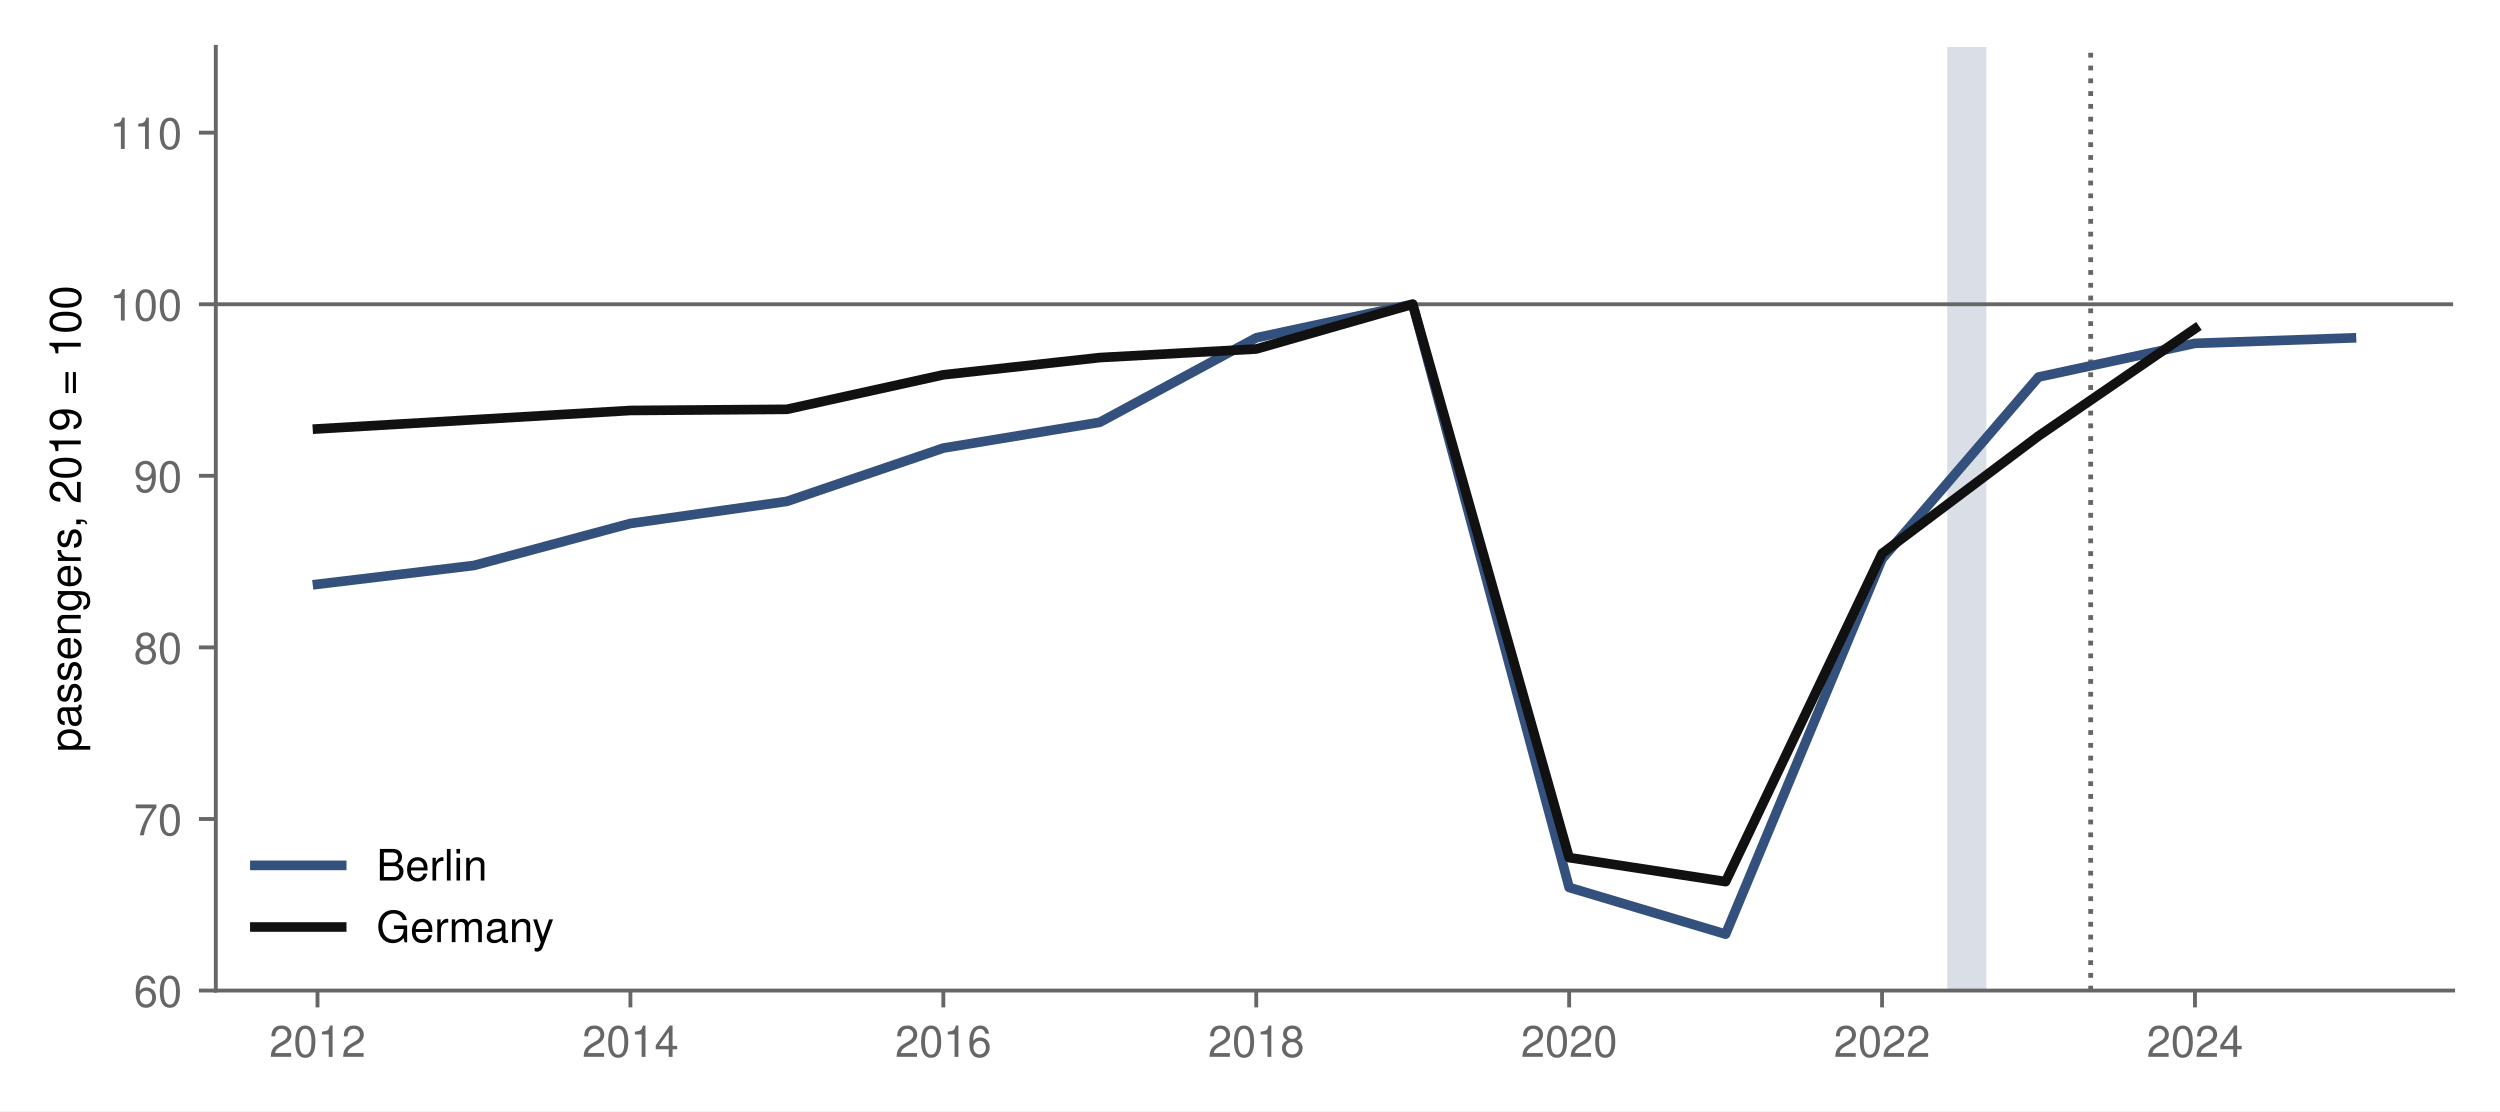
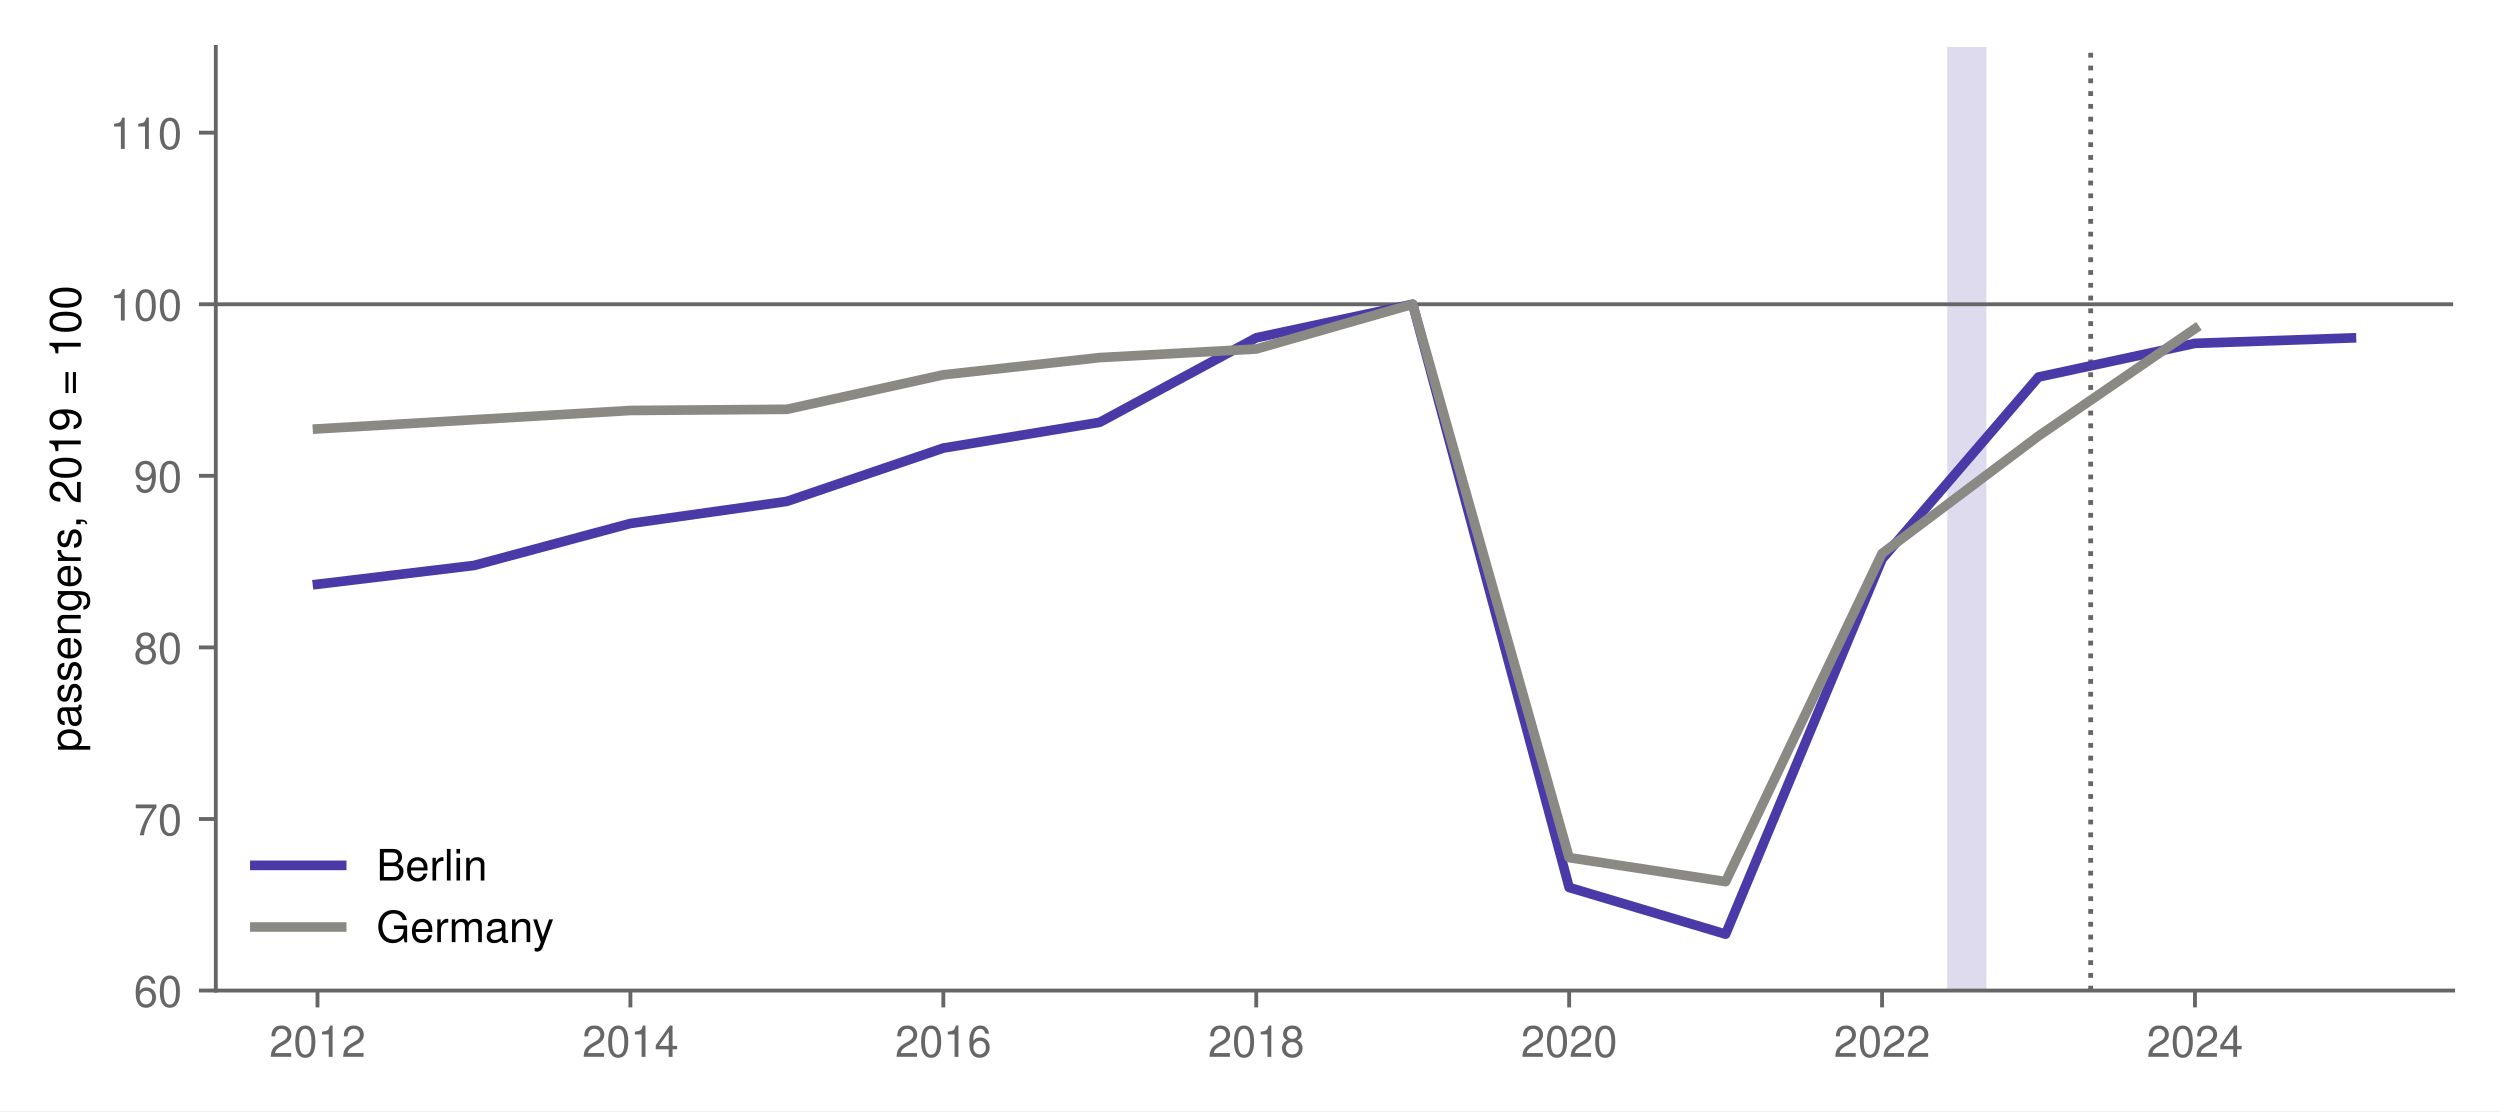
<svg xmlns="http://www.w3.org/2000/svg" xmlns:xlink="http://www.w3.org/1999/xlink" width="518.4pt" height="230.4pt" viewBox="0 0 518.4 230.4" version="1.1">
  <defs>
    <style type="text/css">*{stroke-linejoin: round; stroke-linecap: butt}</style>
  </defs>
  <g id="figure_1">
    <g id="patch_1">
      <path d="M 0 230.4  L 518.4 230.4  L 518.4 0  L 0 0  z " style="fill: #ffffff" />
    </g>
    <g id="axes_1">
      <g id="patch_2">
        <path d="M 44.75 205.401  L 508.68 205.401  L 508.68 9.72  L 44.75 9.72  z " style="fill: #ffffff" />
      </g>
      <g id="patch_3">
-         <path d="M 403.782 205.401  L 411.893 205.401  L 411.893 9.72  L 403.782 9.72  z " clip-path="url(#p7e0203fbe3)" style="fill: #34507c; opacity: 0.18" />
+         <path d="M 403.782 205.401  L 411.893 205.401  L 411.893 9.72  L 403.782 9.72  z " clip-path="url(#pd2a14f2a46)" style="fill: #4a3aa7; opacity: 0.18" />
      </g>
      <g id="matplotlib.axis_1">
        <g id="xtick_1">
          <g id="line2d_1">
            <defs>
-               <path id="maefc7647c1" d="M 0 0  L 0 3.5  " style="stroke: #666666; stroke-width: 0.8" />
+               <path id="mda2e6a0f00" d="M 0 0  L 0 3.5  " style="stroke: #666666; stroke-width: 0.8" />
            </defs>
            <g>
-               <use xlink:href="#maefc7647c1" x="65.838" y="205.401" style="fill: #666666; stroke: #666666; stroke-width: 0.8" />
+               <use xlink:href="#mda2e6a0f00" x="65.838" y="205.401" style="fill: #666666; stroke: #666666; stroke-width: 0.8" />
            </g>
          </g>
          <g id="text_1">
            <text style="font-size: 9px; font-family: 'Helvetica'; text-anchor: middle; fill: #666666" x="65.838" y="219.151" transform="rotate(-0 65.83773 219.1507)">2012</text>
          </g>
        </g>
        <g id="xtick_2">
          <g id="line2d_2">
            <g>
-               <use xlink:href="#maefc7647c1" x="130.723" y="205.401" style="fill: #666666; stroke: #666666; stroke-width: 0.8" />
+               <use xlink:href="#mda2e6a0f00" x="130.723" y="205.401" style="fill: #666666; stroke: #666666; stroke-width: 0.8" />
            </g>
          </g>
          <g id="text_2">
            <text style="font-size: 9px; font-family: 'Helvetica'; text-anchor: middle; fill: #666666" x="130.723" y="219.151" transform="rotate(-0 130.723 219.1507)">2014</text>
          </g>
        </g>
        <g id="xtick_3">
          <g id="line2d_3">
            <g>
-               <use xlink:href="#maefc7647c1" x="195.608" y="205.401" style="fill: #666666; stroke: #666666; stroke-width: 0.8" />
+               <use xlink:href="#mda2e6a0f00" x="195.608" y="205.401" style="fill: #666666; stroke: #666666; stroke-width: 0.8" />
            </g>
          </g>
          <g id="text_3">
            <text style="font-size: 9px; font-family: 'Helvetica'; text-anchor: middle; fill: #666666" x="195.608" y="219.151" transform="rotate(-0 195.6084 219.1507)">2016</text>
          </g>
        </g>
        <g id="xtick_4">
          <g id="line2d_4">
            <g>
-               <use xlink:href="#maefc7647c1" x="260.494" y="205.401" style="fill: #666666; stroke: #666666; stroke-width: 0.8" />
+               <use xlink:href="#mda2e6a0f00" x="260.494" y="205.401" style="fill: #666666; stroke: #666666; stroke-width: 0.8" />
            </g>
          </g>
          <g id="text_4">
            <text style="font-size: 9px; font-family: 'Helvetica'; text-anchor: middle; fill: #666666" x="260.494" y="219.151" transform="rotate(-0 260.4937 219.1507)">2018</text>
          </g>
        </g>
        <g id="xtick_5">
          <g id="line2d_5">
            <g>
-               <use xlink:href="#maefc7647c1" x="325.379" y="205.401" style="fill: #666666; stroke: #666666; stroke-width: 0.8" />
+               <use xlink:href="#mda2e6a0f00" x="325.379" y="205.401" style="fill: #666666; stroke: #666666; stroke-width: 0.8" />
            </g>
          </g>
          <g id="text_5">
            <text style="font-size: 9px; font-family: 'Helvetica'; text-anchor: middle; fill: #666666" x="325.379" y="219.151" transform="rotate(-0 325.379 219.1507)">2020</text>
          </g>
        </g>
        <g id="xtick_6">
          <g id="line2d_6">
            <g>
-               <use xlink:href="#maefc7647c1" x="390.264" y="205.401" style="fill: #666666; stroke: #666666; stroke-width: 0.8" />
+               <use xlink:href="#mda2e6a0f00" x="390.264" y="205.401" style="fill: #666666; stroke: #666666; stroke-width: 0.8" />
            </g>
          </g>
          <g id="text_6">
            <text style="font-size: 9px; font-family: 'Helvetica'; text-anchor: middle; fill: #666666" x="390.264" y="219.151" transform="rotate(-0 390.2643 219.1507)">2022</text>
          </g>
        </g>
        <g id="xtick_7">
          <g id="line2d_7">
            <g>
-               <use xlink:href="#maefc7647c1" x="455.15" y="205.401" style="fill: #666666; stroke: #666666; stroke-width: 0.8" />
+               <use xlink:href="#mda2e6a0f00" x="455.15" y="205.401" style="fill: #666666; stroke: #666666; stroke-width: 0.8" />
            </g>
          </g>
          <g id="text_7">
            <text style="font-size: 9px; font-family: 'Helvetica'; text-anchor: middle; fill: #666666" x="455.15" y="219.151" transform="rotate(-0 455.1496 219.1507)">2024</text>
          </g>
        </g>
      </g>
      <g id="matplotlib.axis_2">
        <g id="ytick_1">
          <g id="line2d_8">
            <defs>
-               <path id="me59c99adbe" d="M 0 0  L -3.5 0  " style="stroke: #666666; stroke-width: 0.8" />
+               <path id="m00707f03c3" d="M 0 0  L -3.5 0  " style="stroke: #666666; stroke-width: 0.8" />
            </defs>
            <g>
-               <use xlink:href="#me59c99adbe" x="44.75" y="205.401" style="fill: #666666; stroke: #666666; stroke-width: 0.8" />
+               <use xlink:href="#m00707f03c3" x="44.75" y="205.401" style="fill: #666666; stroke: #666666; stroke-width: 0.8" />
            </g>
          </g>
          <g id="text_8">
            <text style="font-size: 9px; font-family: 'Helvetica'; text-anchor: end; fill: #666666" x="37.75" y="208.776" transform="rotate(-0 37.75 208.7757)">60</text>
          </g>
        </g>
        <g id="ytick_2">
          <g id="line2d_9">
            <g>
-               <use xlink:href="#me59c99adbe" x="44.75" y="169.822" style="fill: #666666; stroke: #666666; stroke-width: 0.8" />
+               <use xlink:href="#m00707f03c3" x="44.75" y="169.822" style="fill: #666666; stroke: #666666; stroke-width: 0.8" />
            </g>
          </g>
          <g id="text_9">
            <text style="font-size: 9px; font-family: 'Helvetica'; text-anchor: end; fill: #666666" x="37.75" y="173.197" transform="rotate(-0 37.75 173.1974)">70</text>
          </g>
        </g>
        <g id="ytick_3">
          <g id="line2d_10">
            <g>
-               <use xlink:href="#me59c99adbe" x="44.75" y="134.244" style="fill: #666666; stroke: #666666; stroke-width: 0.8" />
+               <use xlink:href="#m00707f03c3" x="44.75" y="134.244" style="fill: #666666; stroke: #666666; stroke-width: 0.8" />
            </g>
          </g>
          <g id="text_10">
            <text style="font-size: 9px; font-family: 'Helvetica'; text-anchor: end; fill: #666666" x="37.75" y="137.619" transform="rotate(-0 37.75 137.6191)">80</text>
          </g>
        </g>
        <g id="ytick_4">
          <g id="line2d_11">
            <g>
-               <use xlink:href="#me59c99adbe" x="44.75" y="98.666" style="fill: #666666; stroke: #666666; stroke-width: 0.8" />
+               <use xlink:href="#m00707f03c3" x="44.75" y="98.666" style="fill: #666666; stroke: #666666; stroke-width: 0.8" />
            </g>
          </g>
          <g id="text_11">
            <text style="font-size: 9px; font-family: 'Helvetica'; text-anchor: end; fill: #666666" x="37.75" y="102.041" transform="rotate(-0 37.75 102.0408)">90</text>
          </g>
        </g>
        <g id="ytick_5">
          <g id="line2d_12">
            <g>
-               <use xlink:href="#me59c99adbe" x="44.75" y="63.087" style="fill: #666666; stroke: #666666; stroke-width: 0.8" />
+               <use xlink:href="#m00707f03c3" x="44.75" y="63.087" style="fill: #666666; stroke: #666666; stroke-width: 0.8" />
            </g>
          </g>
          <g id="text_12">
            <text style="font-size: 9px; font-family: 'Helvetica'; text-anchor: end; fill: #666666" x="37.75" y="66.462" transform="rotate(-0 37.75 66.46246)">100</text>
          </g>
        </g>
        <g id="ytick_6">
          <g id="line2d_13">
            <g>
-               <use xlink:href="#me59c99adbe" x="44.75" y="27.509" style="fill: #666666; stroke: #666666; stroke-width: 0.8" />
+               <use xlink:href="#m00707f03c3" x="44.75" y="27.509" style="fill: #666666; stroke: #666666; stroke-width: 0.8" />
            </g>
          </g>
          <g id="text_13">
            <text style="font-size: 9px; font-family: 'Helvetica'; text-anchor: end; fill: #666666" x="37.75" y="30.884" transform="rotate(-0 37.75 30.88415)">110</text>
          </g>
        </g>
        <g id="text_14">
          <text style="font-size: 9px; font-family: 'Helvetica'; text-anchor: middle" x="16.744" y="107.56" transform="rotate(-90 16.74422 107.5604)">passengers, 2019 = 100</text>
        </g>
      </g>
      <g id="line2d_14">
-         <path d="M 433.521 205.401  L 433.521 9.72  " clip-path="url(#p7e0203fbe3)" style="fill: none; stroke-dasharray: 1,1.65; stroke-dashoffset: 0; stroke: #666666" />
+         <path d="M 433.521 205.401  L 433.521 9.72  " clip-path="url(#pd2a14f2a46)" style="fill: none; stroke-dasharray: 1,1.65; stroke-dashoffset: 0; stroke: #666666" />
      </g>
      <g id="line2d_15">
-         <path d="M 44.75 63.087  L 508.68 63.087  " clip-path="url(#p7e0203fbe3)" style="fill: none; stroke: #666666; stroke-width: 0.8; stroke-linecap: square" />
+         <path d="M 44.75 63.087  L 508.68 63.087  " clip-path="url(#pd2a14f2a46)" style="fill: none; stroke: #666666; stroke-width: 0.8; stroke-linecap: square" />
      </g>
      <g id="line2d_16">
-         <path d="M 65.838 121.149  L 98.28 117.255  L 130.723 108.542  L 163.166 103.963  L 195.608 92.911  L 228.051 87.56  L 260.494 70.044  L 292.936 63.087  L 325.379 184.024  L 357.822 193.706  L 390.264 115.917  L 422.707 78.181  L 455.15 71.195  L 487.592 70.077  " clip-path="url(#p7e0203fbe3)" style="fill: none; stroke: #34507c; stroke-width: 2; stroke-linecap: square" />
+         <path d="M 65.838 121.149  L 98.28 117.255  L 130.723 108.542  L 163.166 103.963  L 195.608 92.911  L 228.051 87.56  L 260.494 70.044  L 292.936 63.087  L 325.379 184.024  L 357.822 193.706  L 390.264 115.917  L 422.707 78.181  L 455.15 71.195  L 487.592 70.077  " clip-path="url(#pd2a14f2a46)" style="fill: none; stroke: #4a3aa7; stroke-width: 2; stroke-linecap: square" />
      </g>
      <g id="line2d_17">
-         <path d="M 65.838 88.934  L 98.28 87.028  L 130.723 85.116  L 163.166 84.876  L 195.608 77.717  L 228.051 74.148  L 260.494 72.366  L 292.936 63.087  L 325.379 177.839  L 357.822 182.815  L 390.264 114.77  L 422.707 90.403  L 455.15 68.156  " clip-path="url(#p7e0203fbe3)" style="fill: none; stroke: #111111; stroke-width: 2; stroke-linecap: square" />
+         <path d="M 65.838 88.934  L 98.28 87.028  L 130.723 85.116  L 163.166 84.876  L 195.608 77.717  L 228.051 74.148  L 260.494 72.366  L 292.936 63.087  L 325.379 177.839  L 357.822 182.815  L 390.264 114.77  L 422.707 90.403  L 455.15 68.156  " clip-path="url(#pd2a14f2a46)" style="fill: none; stroke: #8a8984; stroke-width: 2; stroke-linecap: square" />
      </g>
      <g id="patch_4">
        <path d="M 44.75 205.401  L 44.75 9.72  " style="fill: none; stroke: #666666; stroke-width: 0.8; stroke-linejoin: miter; stroke-linecap: square" />
      </g>
      <g id="patch_5">
        <path d="M 44.75 205.401  L 508.68 205.401  " style="fill: none; stroke: #666666; stroke-width: 0.8; stroke-linejoin: miter; stroke-linecap: square" />
      </g>
      <g id="legend_1">
        <g id="line2d_18">
-           <path d="M 52.85 179.442  L 61.85 179.442  L 70.85 179.442  " style="fill: none; stroke: #34507c; stroke-width: 2; stroke-linecap: square" />
+           <path d="M 52.85 179.442  L 61.85 179.442  L 70.85 179.442  " style="fill: none; stroke: #4a3aa7; stroke-width: 2; stroke-linecap: square" />
        </g>
        <g id="text_15">
          <text style="font-size: 9px; font-family: 'Helvetica'; text-anchor: start" x="78.05" y="182.592" transform="rotate(-0 78.05 182.592)">Berlin</text>
        </g>
        <g id="line2d_19">
-           <path d="M 52.85 192.221  L 61.85 192.221  L 70.85 192.221  " style="fill: none; stroke: #111111; stroke-width: 2; stroke-linecap: square" />
+           <path d="M 52.85 192.221  L 61.85 192.221  L 70.85 192.221  " style="fill: none; stroke: #8a8984; stroke-width: 2; stroke-linecap: square" />
        </g>
        <g id="text_16">
          <text style="font-size: 9px; font-family: 'Helvetica'; text-anchor: start" x="78.05" y="195.371" transform="rotate(-0 78.05 195.3713)">Germany</text>
        </g>
      </g>
    </g>
  </g>
  <defs>
-     <clipPath id="p7e0203fbe3">
+     <clipPath id="pd2a14f2a46">
      <rect x="44.75" y="9.72" width="463.93" height="195.681" />
    </clipPath>
  </defs>
</svg>
